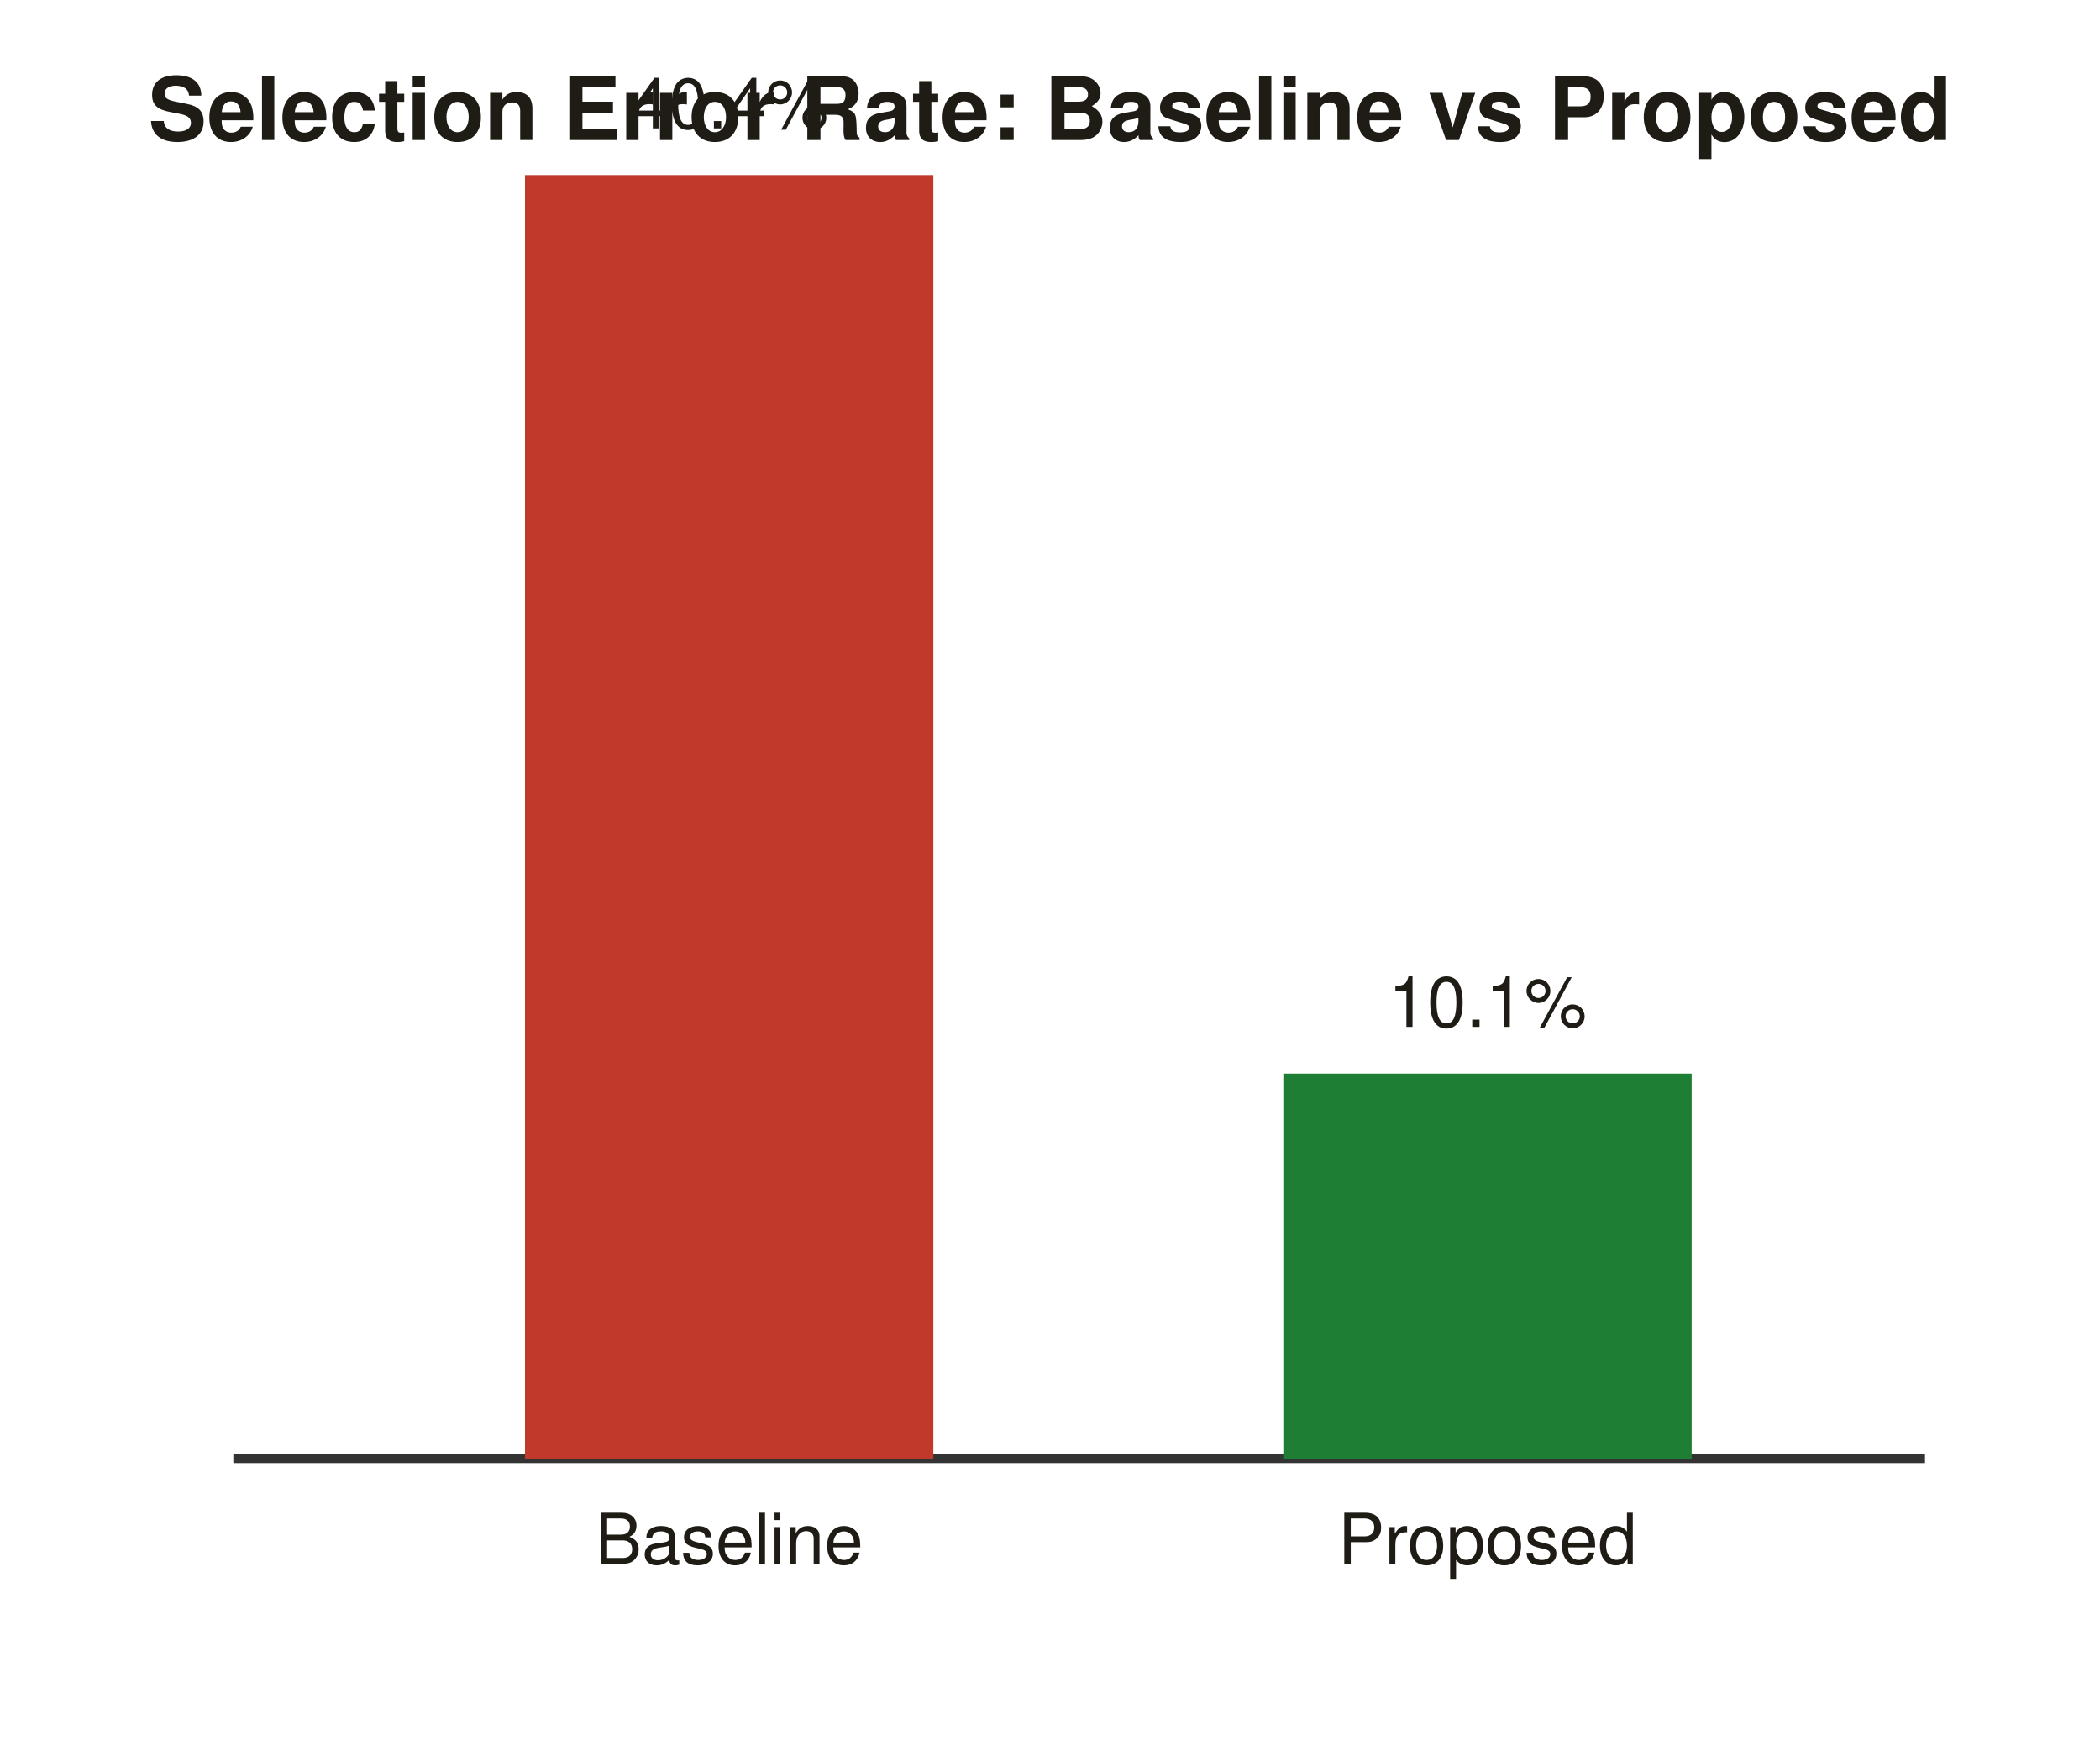
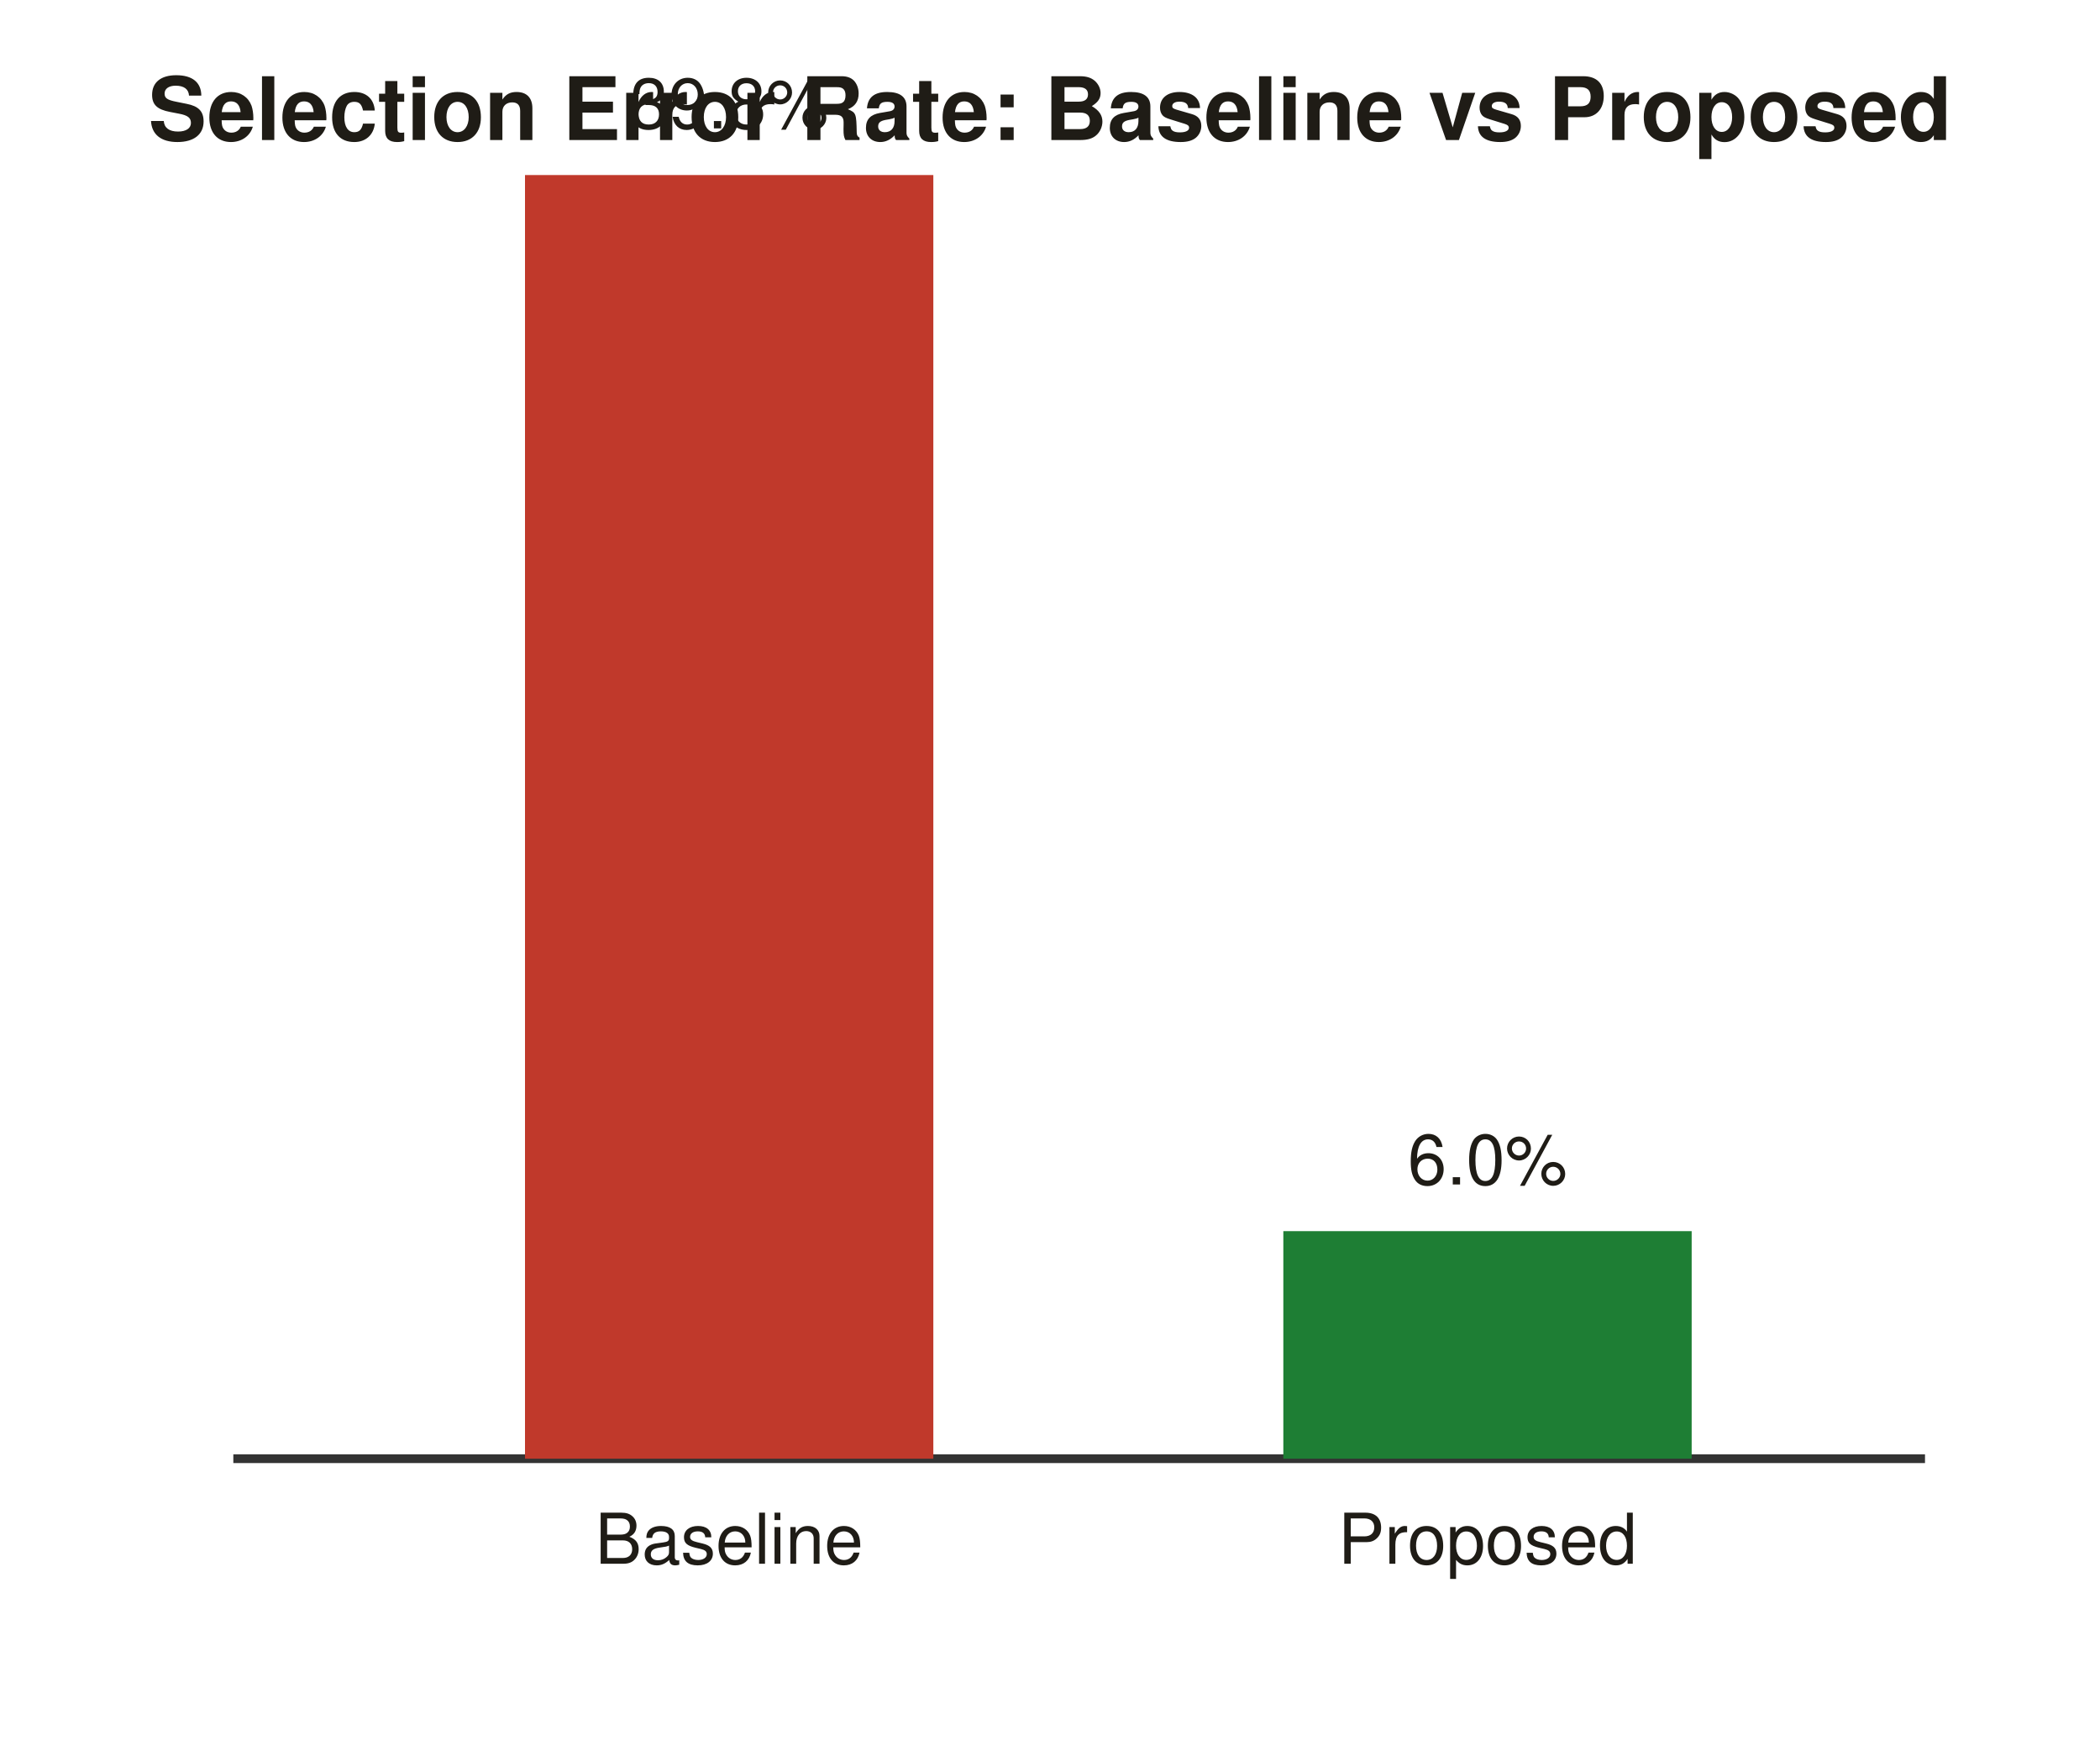
<svg xmlns="http://www.w3.org/2000/svg" viewBox="0 0 360 300" font-family="Helvetica, Arial">
  <text x="180" y="24" text-anchor="middle" font-size="15" font-weight="700" fill="#1f1c16">Selection Error Rate: Baseline vs Proposed</text>
  <line x1="40" y1="250" x2="330" y2="250" stroke="#333" stroke-width="1.5" />
  <rect x="90" y="30" width="70" height="220" fill="#c0392b" />
  <text x="125" y="268" text-anchor="middle" font-size="12" fill="#1f1c16">Baseline</text>
-   <text x="125" y="22" text-anchor="middle" font-size="12" fill="#1f1c16">40.4%</text>
-   <rect x="220" y="184" width="70" height="66" fill="#1e7e34" />
+   <text x="125" y="22" text-anchor="middle" font-size="12" fill="#1f1c16">39.8%</text>
+   <rect x="220" y="211" width="70" height="39" fill="#1e7e34" />
  <text x="255" y="268" text-anchor="middle" font-size="12" fill="#1f1c16">Proposed</text>
-   <text x="255" y="176" text-anchor="middle" font-size="12" fill="#1f1c16">10.1%</text>
+   <text x="255" y="203" text-anchor="middle" font-size="12" fill="#1f1c16">6.0%</text>
</svg>
